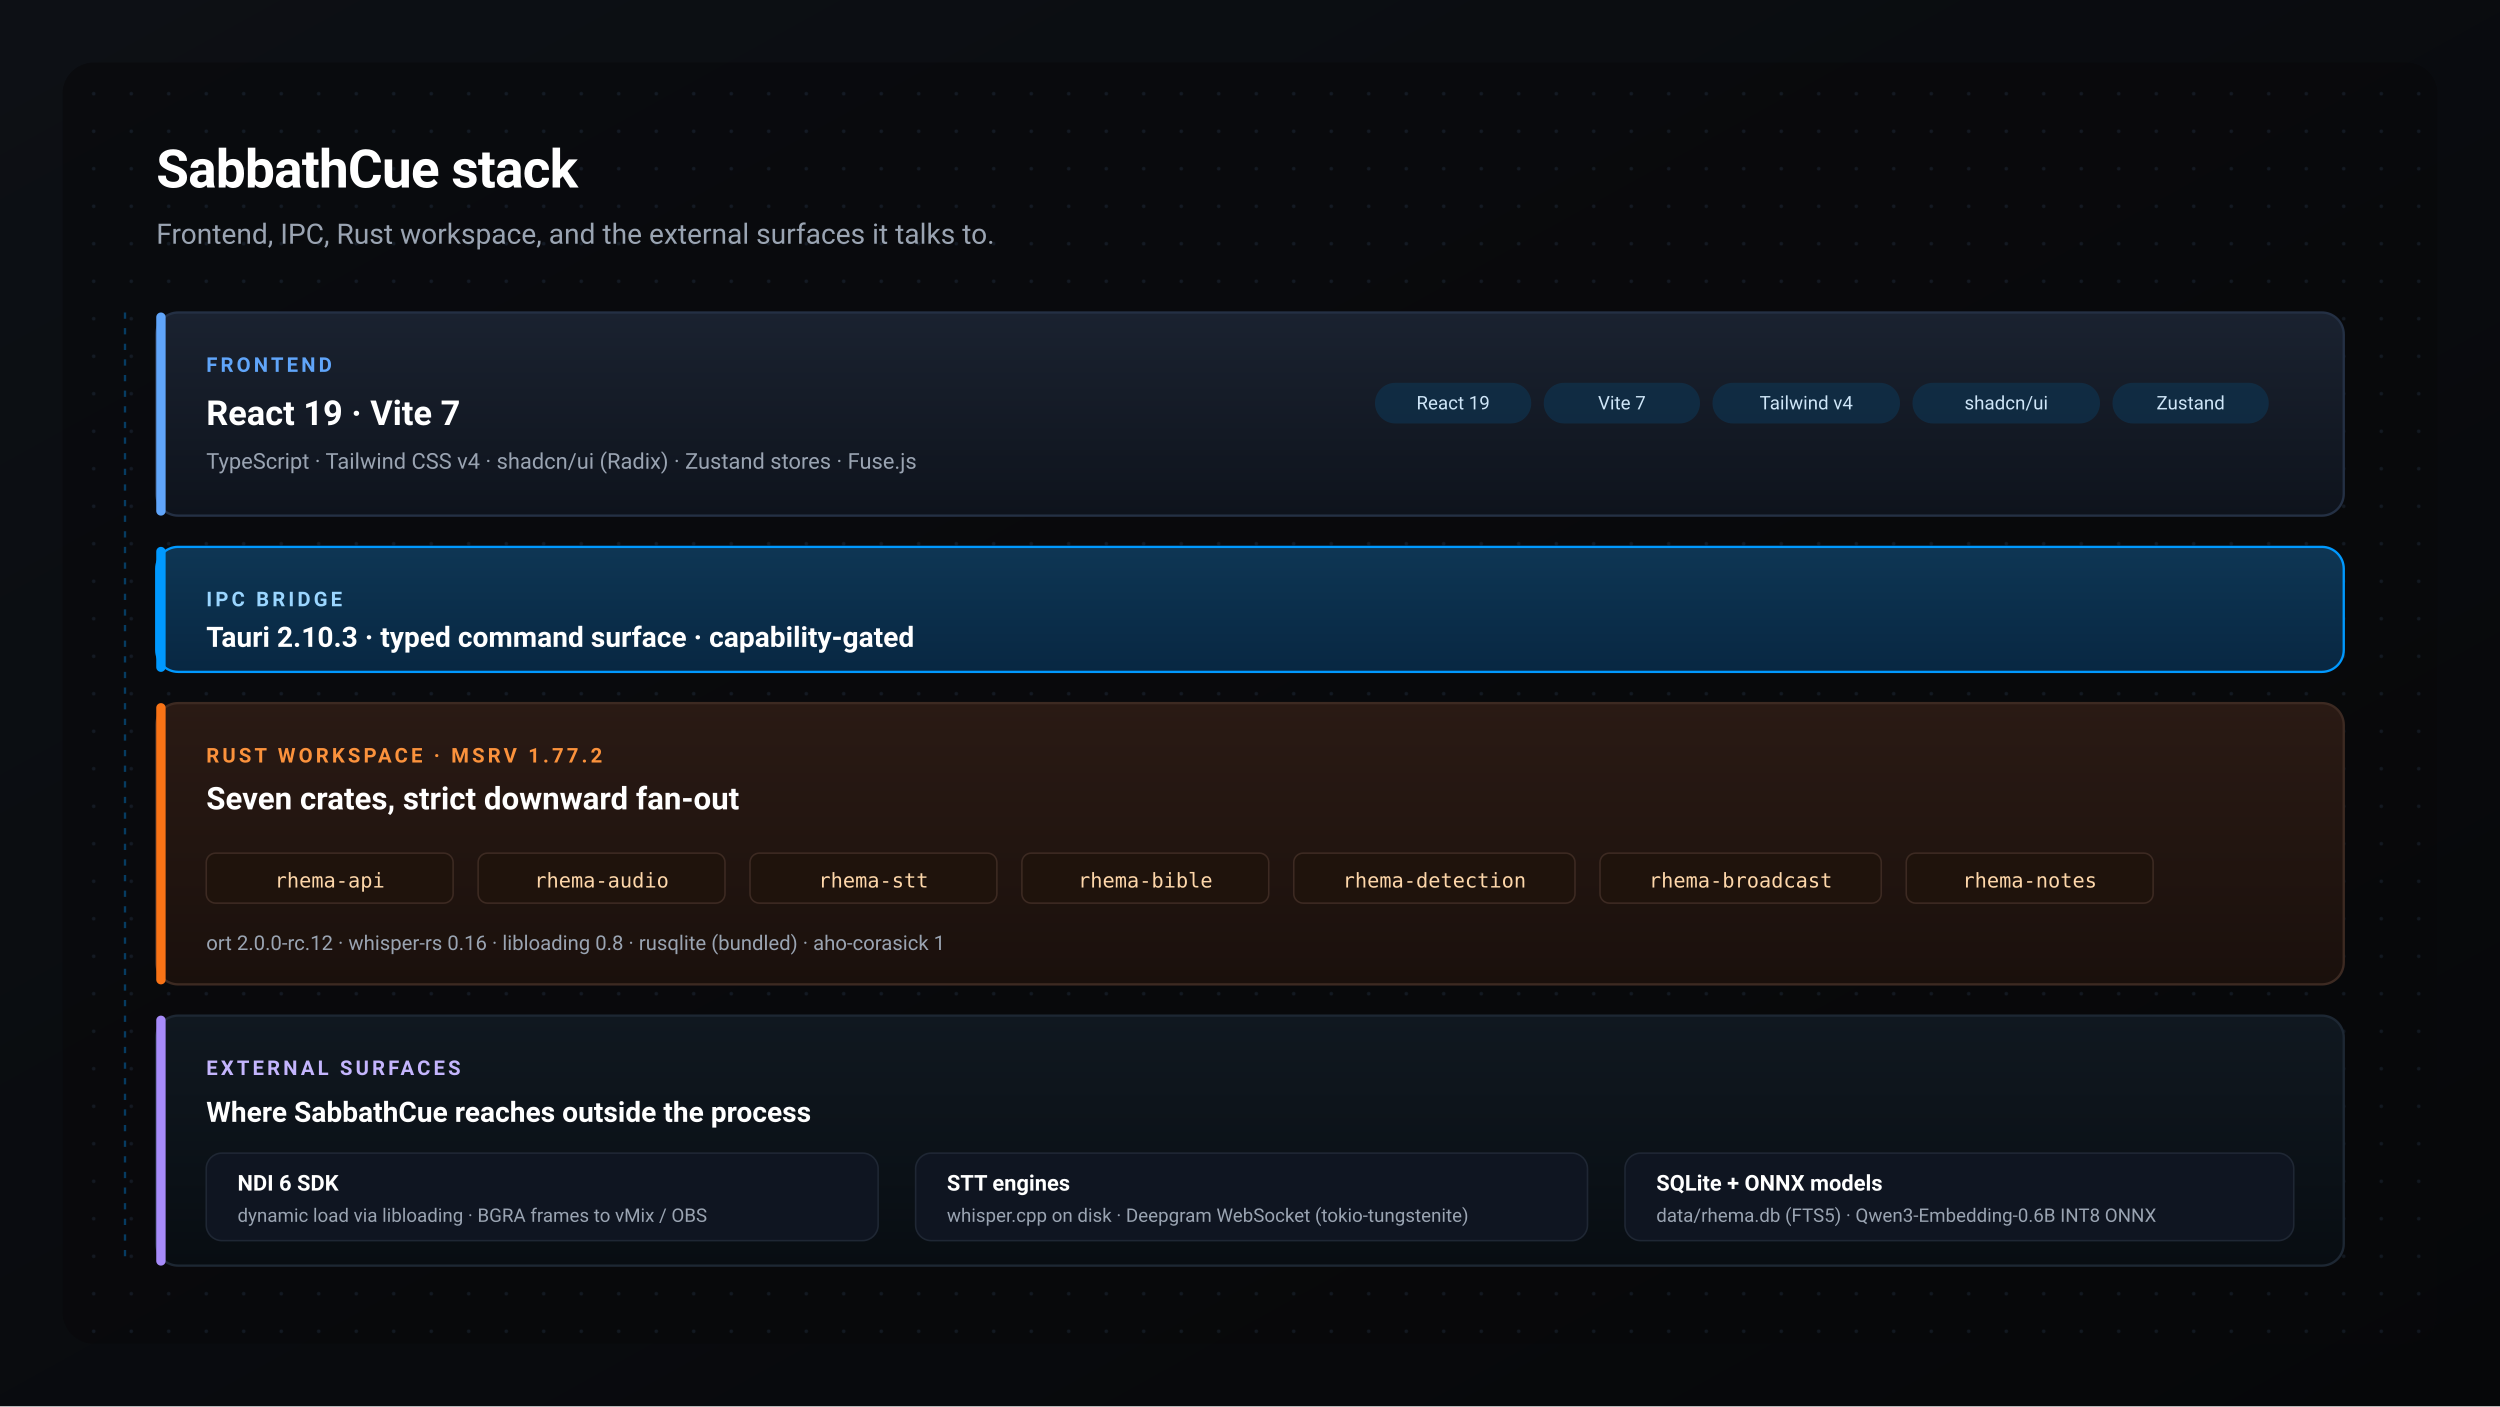
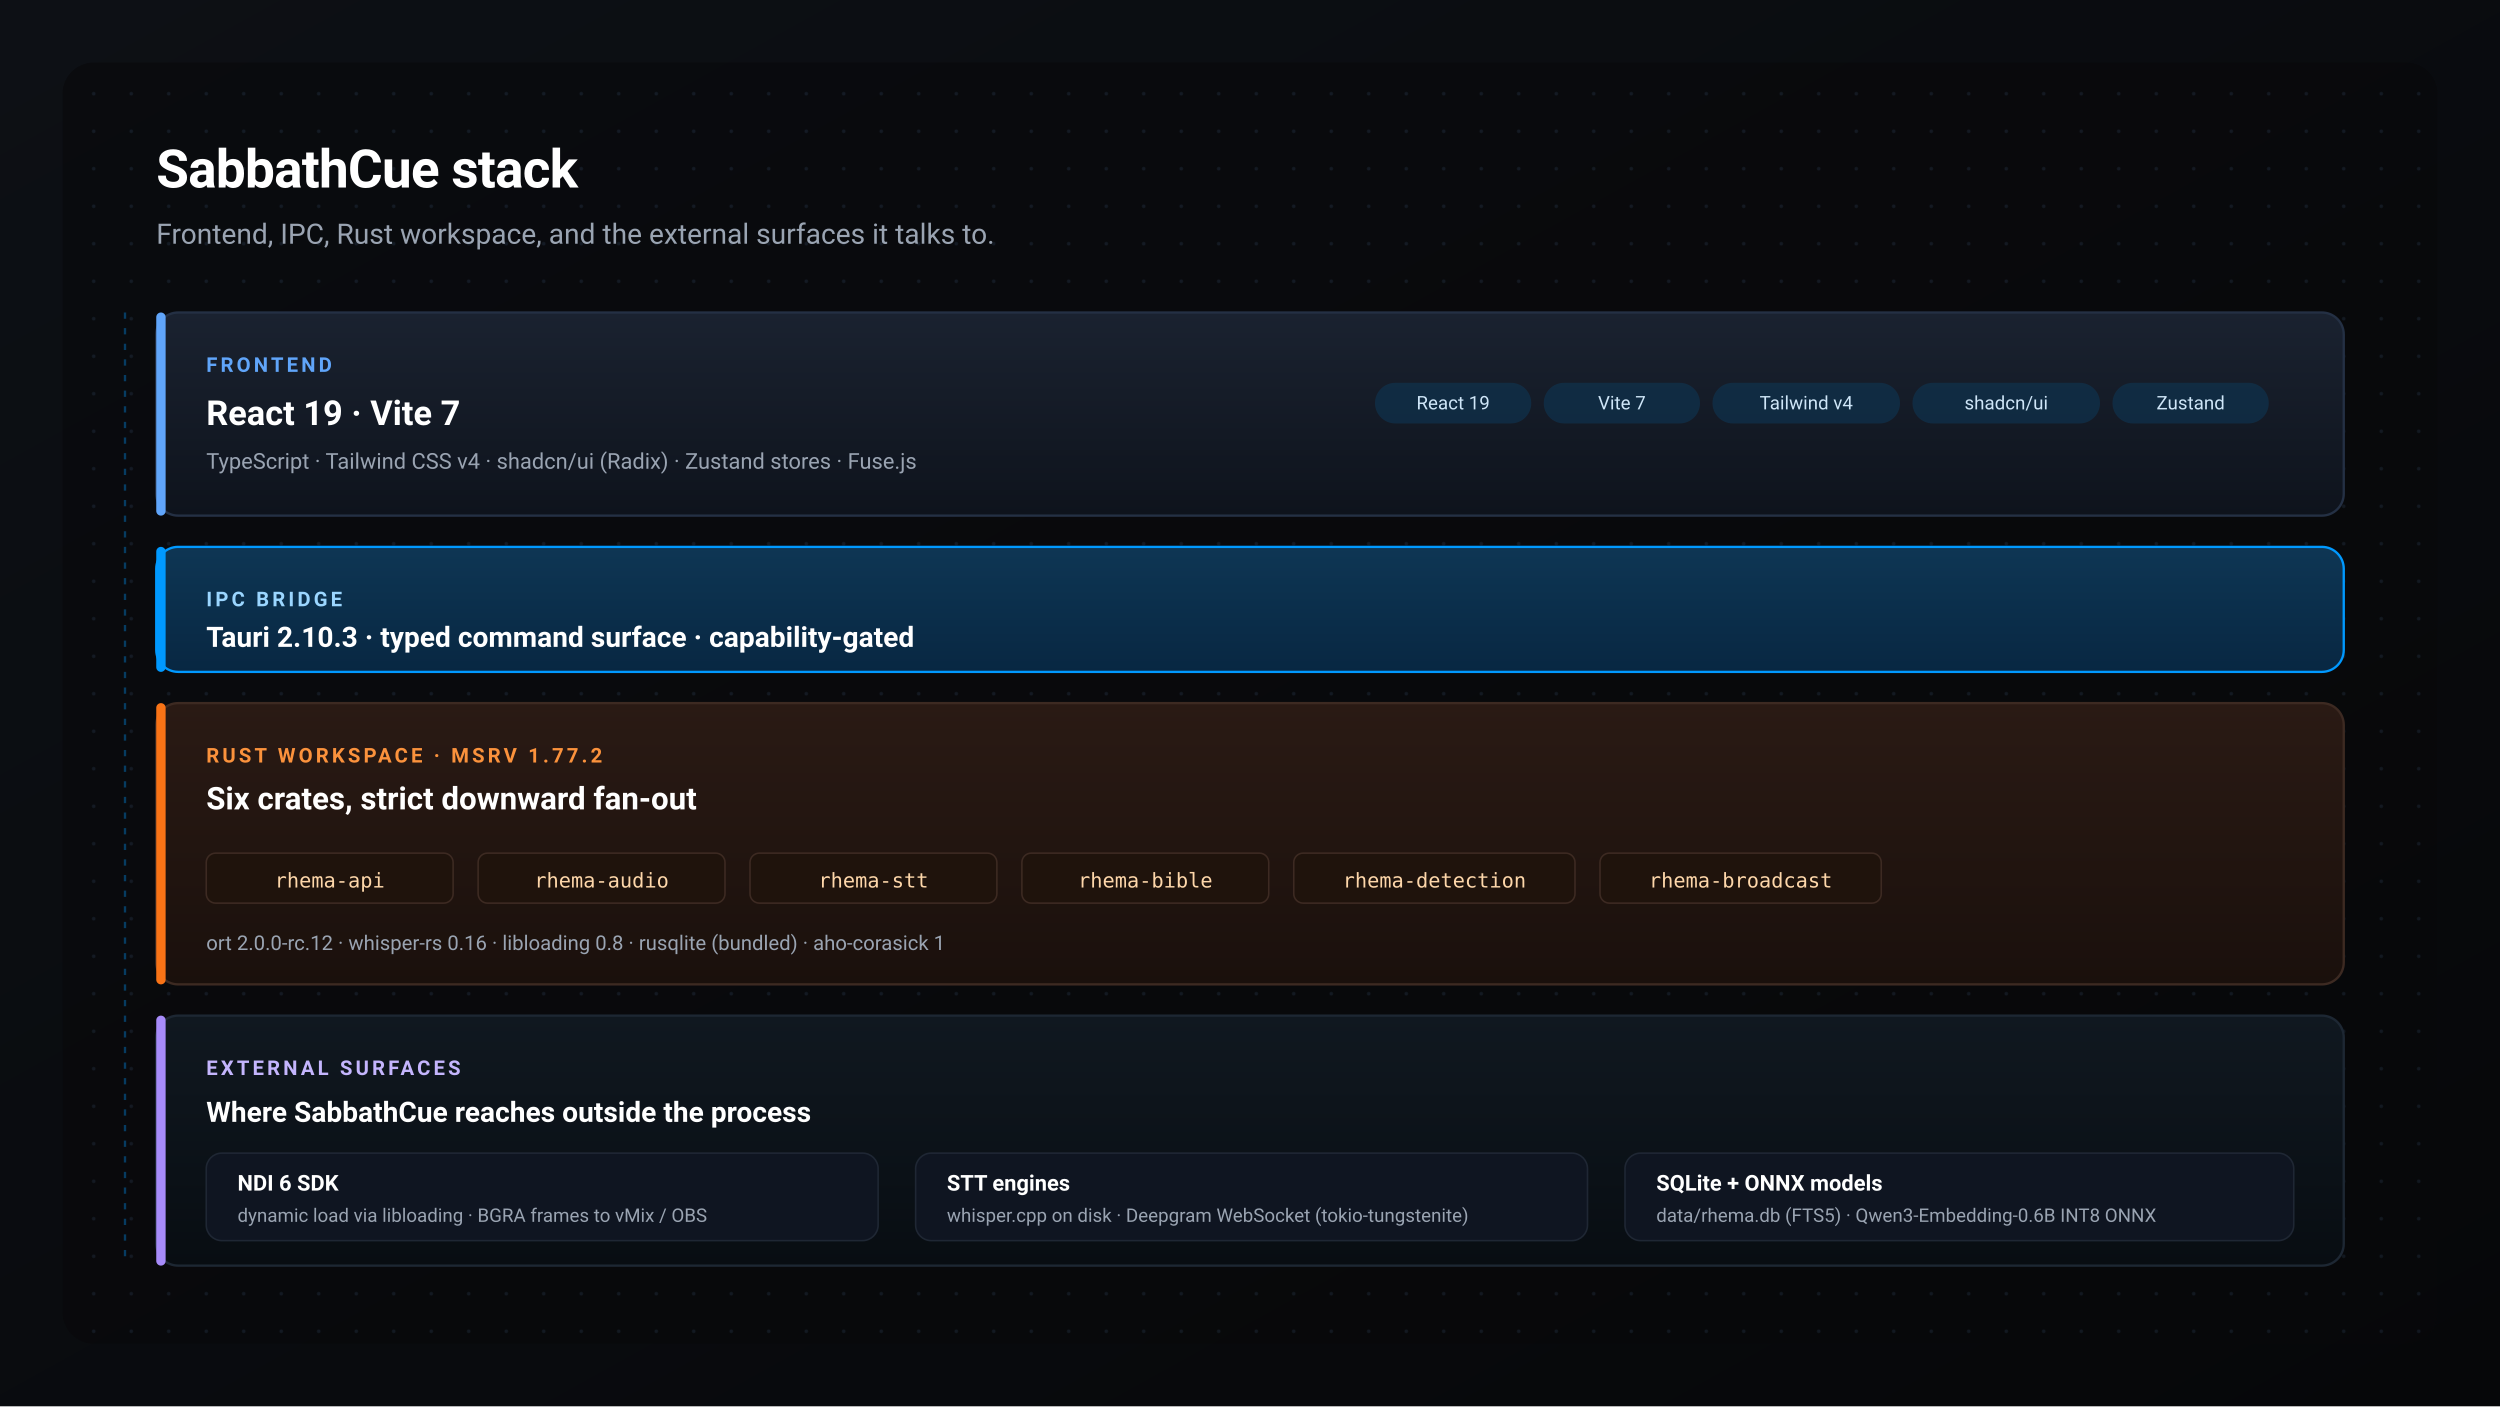
<svg xmlns="http://www.w3.org/2000/svg" viewBox="0 0 1600 900" role="img" aria-label="SabbathCue stack layers: React frontend over Tauri IPC, the Rust workspace below, with NDI, STT, and SQLite as external surfaces">
  <defs>
    <pattern id="sl-dots" patternUnits="userSpaceOnUse" width="24" height="24">
      <rect width="24" height="24" fill="#070709" />
      <circle cx="12" cy="12" r="1.2" fill="#1a2330" />
    </pattern>
    <linearGradient id="sl-bg" x1="0" y1="0" x2="1" y2="1">
      <stop offset="0" stop-color="#0d1015" />
      <stop offset="1" stop-color="#060709" />
    </linearGradient>
    <linearGradient id="sl-frontend" x1="0" y1="0" x2="0" y2="1">
      <stop offset="0" stop-color="#1a2230" />
      <stop offset="1" stop-color="#0e131c" />
    </linearGradient>
    <linearGradient id="sl-bridge" x1="0" y1="0" x2="0" y2="1">
      <stop offset="0" stop-color="#0e3654" />
      <stop offset="1" stop-color="#082742" />
    </linearGradient>
    <linearGradient id="sl-rust" x1="0" y1="0" x2="0" y2="1">
      <stop offset="0" stop-color="#2a1a14" />
      <stop offset="1" stop-color="#1a100c" />
    </linearGradient>
    <linearGradient id="sl-external" x1="0" y1="0" x2="0" y2="1">
      <stop offset="0" stop-color="#101820" />
      <stop offset="1" stop-color="#080d12" />
    </linearGradient>
  </defs>
  <rect width="1600" height="900" fill="url(#sl-bg)" />
  <rect x="40" y="40" width="1520" height="820" rx="20" fill="url(#sl-dots)" opacity="0.55" />
  <g font-family="ui-sans-serif, system-ui, -apple-system, BlinkMacSystemFont, 'Segoe UI', Roboto, Helvetica, Arial, sans-serif">
    <text x="100" y="120" font-size="34" font-weight="600" letter-spacing="-0.5" fill="#ffffff">SabbathCue stack</text>
    <text x="100" y="156" font-size="18" fill="#9aa4b2">Frontend, IPC, Rust workspace, and the external surfaces it talks to.</text>
    <g transform="translate(100 200)">
      <rect width="1400" height="130" rx="14" fill="url(#sl-frontend)" stroke="#243044" stroke-width="1.5" />
      <rect x="0" y="0" width="6" height="130" rx="3" fill="#60a5fa" />
      <text x="32" y="38" font-size="13" fill="#60a5fa" letter-spacing="2" font-weight="600">FRONTEND</text>
      <text x="32" y="72" font-size="22" font-weight="600" fill="#ffffff">React 19 · Vite 7</text>
      <text x="32" y="100" font-size="14" fill="#9aa4b2">TypeScript · Tailwind CSS v4 · shadcn/ui (Radix) · Zustand stores · Fuse.js</text>
      <g font-size="12" fill="#cfe6f8">
        <rect x="780" y="45" width="100" height="26" rx="13" fill="#0e3654" opacity="0.6" />
        <text x="830" y="62" text-anchor="middle">React 19</text>
        <rect x="888" y="45" width="100" height="26" rx="13" fill="#0e3654" opacity="0.6" />
        <text x="938" y="62" text-anchor="middle">Vite 7</text>
        <rect x="996" y="45" width="120" height="26" rx="13" fill="#0e3654" opacity="0.6" />
        <text x="1056" y="62" text-anchor="middle">Tailwind v4</text>
        <rect x="1124" y="45" width="120" height="26" rx="13" fill="#0e3654" opacity="0.6" />
        <text x="1184" y="62" text-anchor="middle">shadcn/ui</text>
        <rect x="1252" y="45" width="100" height="26" rx="13" fill="#0e3654" opacity="0.6" />
        <text x="1302" y="62" text-anchor="middle">Zustand</text>
      </g>
    </g>
    <g transform="translate(100 350)">
      <rect width="1400" height="80" rx="14" fill="url(#sl-bridge)" stroke="#0099ff" stroke-width="1.5" />
      <rect x="0" y="0" width="6" height="80" rx="3" fill="#0099ff" />
      <text x="32" y="38" font-size="13" fill="#9bd6ff" letter-spacing="2" font-weight="600">IPC BRIDGE</text>
      <text x="32" y="64" font-size="18" font-weight="600" fill="#ffffff">Tauri 2.10.3 · typed command surface · capability-gated</text>
    </g>
    <g transform="translate(100 450)">
      <rect width="1400" height="180" rx="14" fill="url(#sl-rust)" stroke="#3d2a22" stroke-width="1.5" />
      <rect x="0" y="0" width="6" height="180" rx="3" fill="#f97316" />
      <text x="32" y="38" font-size="13" fill="#fb923c" letter-spacing="2" font-weight="600">RUST WORKSPACE · MSRV 1.77.2</text>
-       <text x="32" y="68" font-size="20" font-weight="600" fill="#ffffff">Seven crates, strict downward fan-out</text>
+       <text x="32" y="68" font-size="20" font-weight="600" fill="#ffffff">Six crates, strict downward fan-out</text>
      <g font-size="13" fill="#fed7aa" font-family="ui-monospace, SFMono-Regular, Menlo, Monaco, Consolas, monospace">
        <g transform="translate(32 96)">
          <rect width="158" height="32" rx="6" fill="#1f130c" stroke="#3d2a22" />
          <text x="79" y="22" text-anchor="middle">rhema-api</text>
        </g>
        <g transform="translate(206 96)">
          <rect width="158" height="32" rx="6" fill="#1f130c" stroke="#3d2a22" />
          <text x="79" y="22" text-anchor="middle">rhema-audio</text>
        </g>
        <g transform="translate(380 96)">
          <rect width="158" height="32" rx="6" fill="#1f130c" stroke="#3d2a22" />
          <text x="79" y="22" text-anchor="middle">rhema-stt</text>
        </g>
        <g transform="translate(554 96)">
          <rect width="158" height="32" rx="6" fill="#1f130c" stroke="#3d2a22" />
          <text x="79" y="22" text-anchor="middle">rhema-bible</text>
        </g>
        <g transform="translate(728 96)">
          <rect width="180" height="32" rx="6" fill="#1f130c" stroke="#3d2a22" />
          <text x="90" y="22" text-anchor="middle">rhema-detection</text>
        </g>
        <g transform="translate(924 96)">
          <rect width="180" height="32" rx="6" fill="#1f130c" stroke="#3d2a22" />
          <text x="90" y="22" text-anchor="middle">rhema-broadcast</text>
-         </g>
-         <g transform="translate(1120 96)">
-           <rect width="158" height="32" rx="6" fill="#1f130c" stroke="#3d2a22" />
-           <text x="79" y="22" text-anchor="middle">rhema-notes</text>
        </g>
      </g>
      <text x="32" y="158" font-size="13" fill="#9aa4b2">ort 2.0.0-rc.12 · whisper-rs 0.16 · libloading 0.8 · rusqlite (bundled) · aho-corasick 1</text>
    </g>
    <g transform="translate(100 650)">
      <rect width="1400" height="160" rx="14" fill="url(#sl-external)" stroke="#1d2733" stroke-width="1.5" />
      <rect x="0" y="0" width="6" height="160" rx="3" fill="#a78bfa" />
      <text x="32" y="38" font-size="13" fill="#c4b5fd" letter-spacing="2" font-weight="600">EXTERNAL SURFACES</text>
      <text x="32" y="68" font-size="18" font-weight="600" fill="#ffffff">Where SabbathCue reaches outside the process</text>
      <g transform="translate(32 88)">
        <rect width="430" height="56" rx="10" fill="#0f1521" stroke="#1f2734" />
        <text x="20" y="24" font-size="14" font-weight="600" fill="#ffffff">NDI 6 SDK</text>
        <text x="20" y="44" font-size="12" fill="#9aa4b2">dynamic load via libloading · BGRA frames to vMix / OBS</text>
      </g>
      <g transform="translate(486 88)">
        <rect width="430" height="56" rx="10" fill="#0f1521" stroke="#1f2734" />
        <text x="20" y="24" font-size="14" font-weight="600" fill="#ffffff">STT engines</text>
        <text x="20" y="44" font-size="12" fill="#9aa4b2">whisper.cpp on disk · Deepgram WebSocket (tokio-tungstenite)</text>
      </g>
      <g transform="translate(940 88)">
        <rect width="428" height="56" rx="10" fill="#0f1521" stroke="#1f2734" />
        <text x="20" y="24" font-size="14" font-weight="600" fill="#ffffff">SQLite + ONNX models</text>
        <text x="20" y="44" font-size="12" fill="#9aa4b2">data/rhema.db (FTS5) · Qwen3-Embedding-0.6B INT8 ONNX</text>
      </g>
    </g>
    <line x1="80" y1="200" x2="80" y2="810" stroke="#0099ff" stroke-width="1.5" stroke-dasharray="4 6" opacity="0.35" />
  </g>
</svg>
